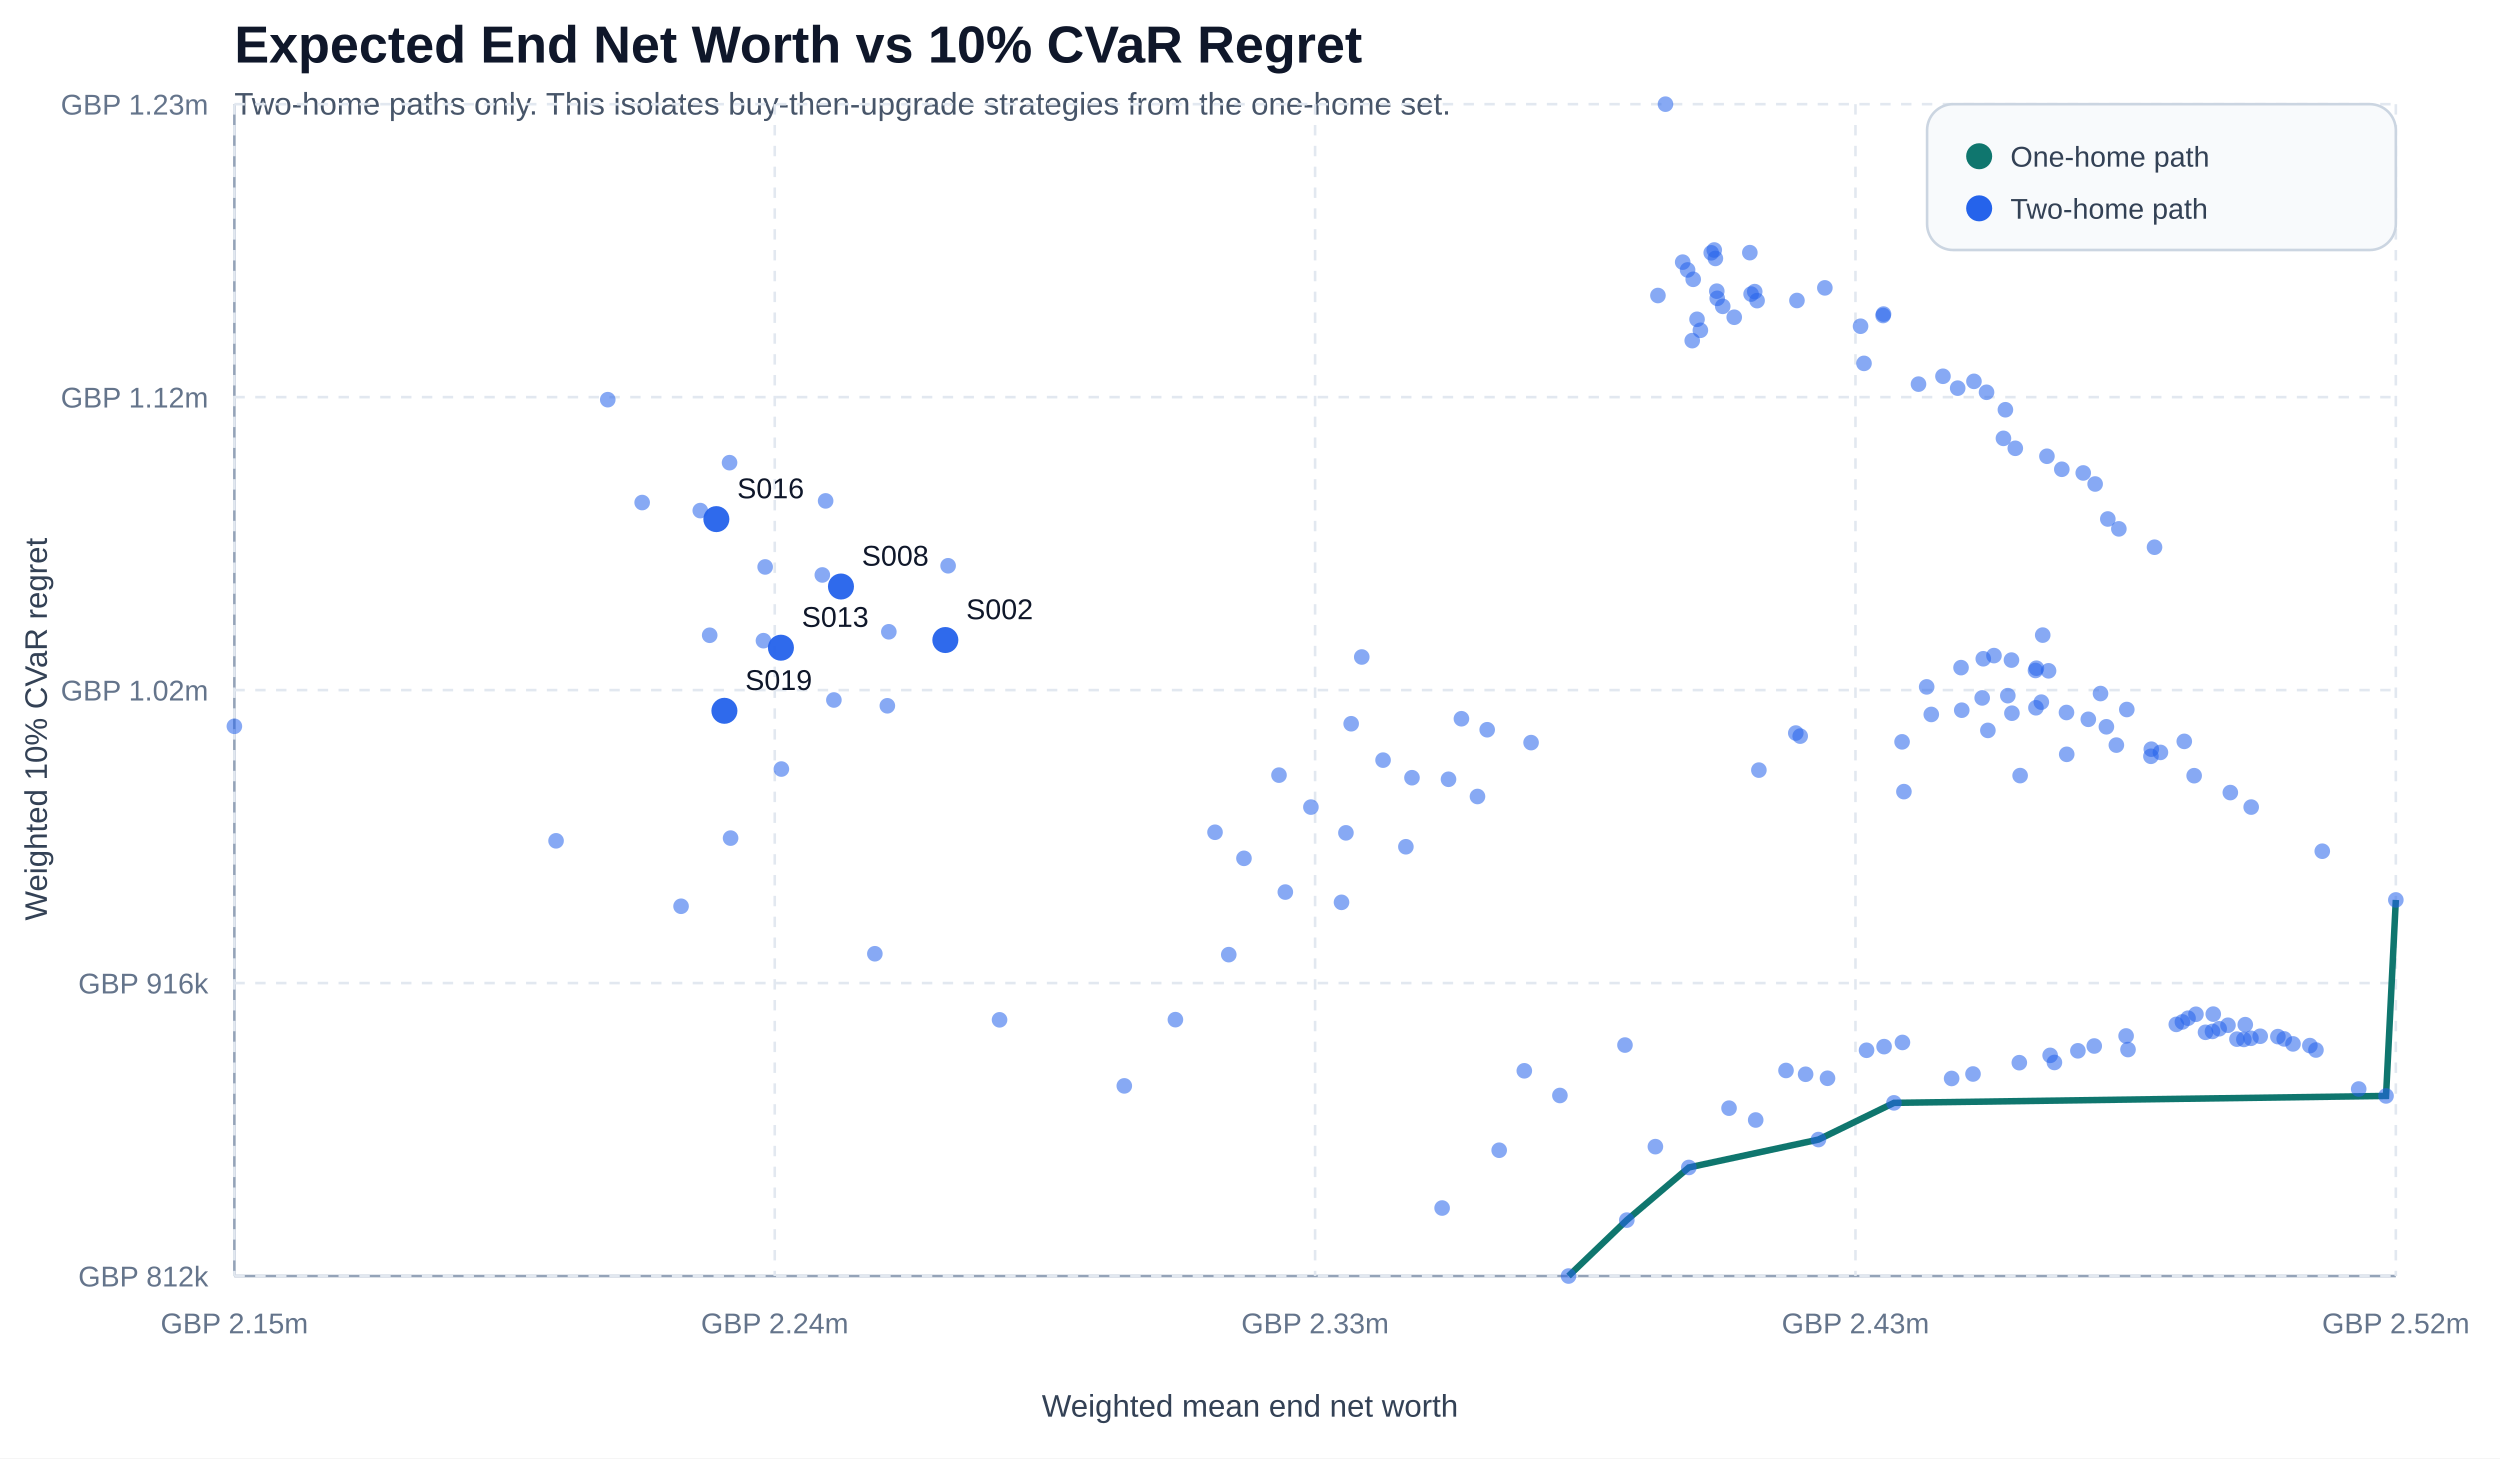
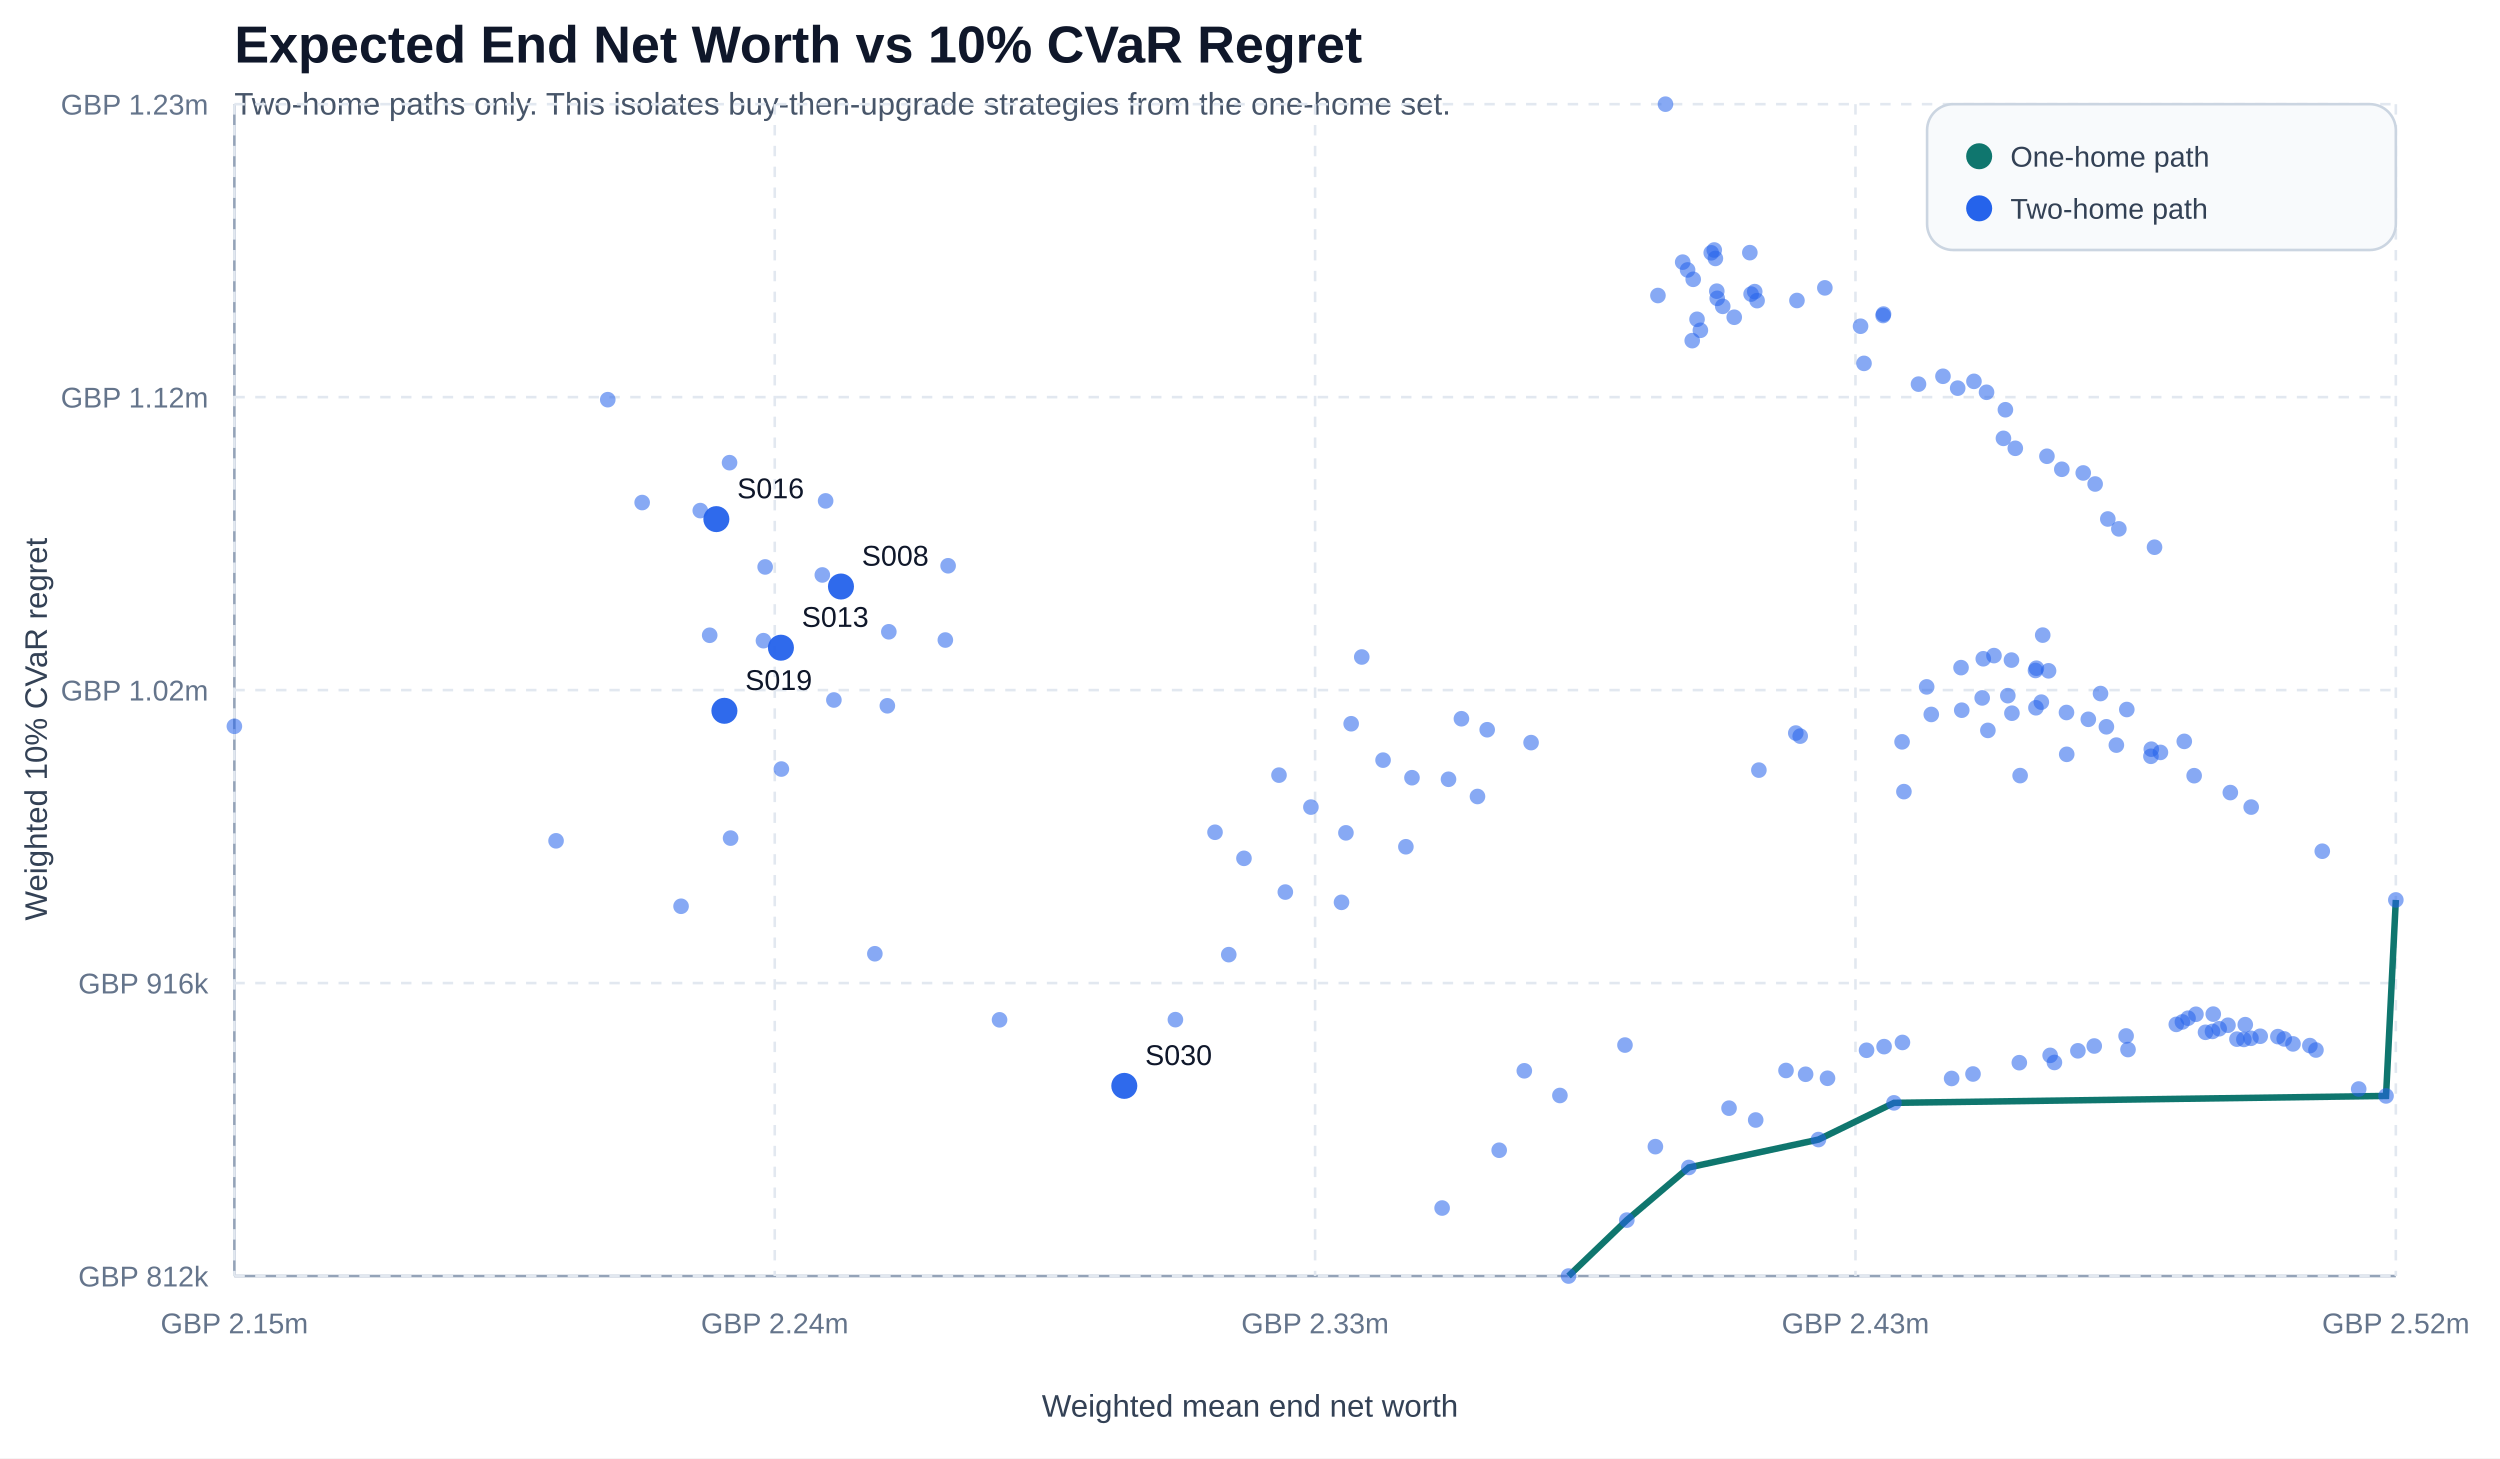
<svg xmlns="http://www.w3.org/2000/svg" width="960" height="560" viewBox="0 0 960 560">
  <rect width="960" height="560" fill="#ffffff" />
  <text x="90" y="24" font-size="20" font-family="Arial, sans-serif" font-weight="700" fill="#0f172a">Expected End Net Worth vs 10% CVaR Regret</text>
  <text x="90" y="44" font-size="12" font-family="Arial, sans-serif" fill="#475569">Two-home paths only. This isolates buy-then-upgrade strategies from the one-home set.</text>
  <line x1="90" y1="490" x2="920" y2="490" stroke="#94a3b8" />
  <line x1="90" y1="40" x2="90" y2="490" stroke="#94a3b8" />
  <line x1="90" y1="40" x2="90" y2="490" stroke="#e2e8f0" stroke-dasharray="4 4" />
  <line x1="90" y1="490" x2="920" y2="490" stroke="#e2e8f0" stroke-dasharray="4 4" />
  <text x="90" y="512" text-anchor="middle" font-size="11" font-family="Arial, sans-serif" fill="#64748b">GBP 2.15m</text>
  <text x="80" y="494" text-anchor="end" font-size="11" font-family="Arial, sans-serif" fill="#64748b">GBP 812k</text>
  <line x1="297.5" y1="40" x2="297.5" y2="490" stroke="#e2e8f0" stroke-dasharray="4 4" />
  <line x1="90" y1="377.5" x2="920" y2="377.5" stroke="#e2e8f0" stroke-dasharray="4 4" />
  <text x="297.5" y="512" text-anchor="middle" font-size="11" font-family="Arial, sans-serif" fill="#64748b">GBP 2.24m</text>
  <text x="80" y="381.5" text-anchor="end" font-size="11" font-family="Arial, sans-serif" fill="#64748b">GBP 916k</text>
  <line x1="505" y1="40" x2="505" y2="490" stroke="#e2e8f0" stroke-dasharray="4 4" />
  <line x1="90" y1="265" x2="920" y2="265" stroke="#e2e8f0" stroke-dasharray="4 4" />
  <text x="505" y="512" text-anchor="middle" font-size="11" font-family="Arial, sans-serif" fill="#64748b">GBP 2.33m</text>
  <text x="80" y="269" text-anchor="end" font-size="11" font-family="Arial, sans-serif" fill="#64748b">GBP 1.02m</text>
  <line x1="712.5" y1="40" x2="712.5" y2="490" stroke="#e2e8f0" stroke-dasharray="4 4" />
  <line x1="90" y1="152.5" x2="920" y2="152.5" stroke="#e2e8f0" stroke-dasharray="4 4" />
  <text x="712.5" y="512" text-anchor="middle" font-size="11" font-family="Arial, sans-serif" fill="#64748b">GBP 2.43m</text>
  <text x="80" y="156.5" text-anchor="end" font-size="11" font-family="Arial, sans-serif" fill="#64748b">GBP 1.12m</text>
  <line x1="920" y1="40" x2="920" y2="490" stroke="#e2e8f0" stroke-dasharray="4 4" />
  <line x1="90" y1="40" x2="920" y2="40" stroke="#e2e8f0" stroke-dasharray="4 4" />
  <text x="920" y="512" text-anchor="middle" font-size="11" font-family="Arial, sans-serif" fill="#64748b">GBP 2.52m</text>
  <text x="80" y="44" text-anchor="end" font-size="11" font-family="Arial, sans-serif" fill="#64748b">GBP 1.23m</text>
  <polyline points="602.32,490 624.695,468.523 648.506,448.306 698.281,437.595 727.278,423.498 916.234,420.839 920,345.574" fill="none" stroke="#0f766e" stroke-width="2.5" />
+   <circle cx="278.173" cy="272.95" r="5" fill="#2563eb" opacity="0.95" />
+   <text x="286.173" y="264.95" font-size="11" font-family="Arial, sans-serif" fill="#0f172a">S019</text>
  <circle cx="299.875" cy="248.719" r="5" fill="#2563eb" opacity="0.95" />
  <text x="307.875" y="240.719" font-size="11" font-family="Arial, sans-serif" fill="#0f172a">S013</text>
  <circle cx="322.933" cy="225.223" r="5" fill="#2563eb" opacity="0.95" />
  <text x="330.933" y="217.223" font-size="11" font-family="Arial, sans-serif" fill="#0f172a">S008</text>
-   <circle cx="278.173" cy="272.95" r="5" fill="#2563eb" opacity="0.95" />
-   <text x="286.173" y="264.95" font-size="11" font-family="Arial, sans-serif" fill="#0f172a">S019</text>
-   <circle cx="363.011" cy="245.773" r="5" fill="#2563eb" opacity="0.95" />
-   <text x="371.011" y="237.773" font-size="11" font-family="Arial, sans-serif" fill="#0f172a">S002</text>
+   <circle cx="431.731" cy="416.979" r="5" fill="#2563eb" opacity="0.95" />
+   <text x="439.731" y="408.979" font-size="11" font-family="Arial, sans-serif" fill="#0f172a">S030</text>
  <circle cx="275.082" cy="199.341" r="5" fill="#2563eb" opacity="0.95" />
  <text x="283.082" y="191.341" font-size="11" font-family="Arial, sans-serif" fill="#0f172a">S016</text>
+   <circle cx="451.354" cy="391.546" r="3" fill="#2563eb" opacity="0.55" />
+   <circle cx="383.827" cy="391.615" r="3" fill="#2563eb" opacity="0.55" />
+   <circle cx="300.048" cy="295.313" r="3" fill="#2563eb" opacity="0.55" />
+   <circle cx="471.845" cy="366.583" r="3" fill="#2563eb" opacity="0.55" />
+   <circle cx="335.944" cy="366.243" r="3" fill="#2563eb" opacity="0.55" />
+   <circle cx="280.546" cy="321.834" r="3" fill="#2563eb" opacity="0.55" />
+   <circle cx="477.683" cy="329.6" r="3" fill="#2563eb" opacity="0.55" />
+   <circle cx="320.212" cy="268.798" r="3" fill="#2563eb" opacity="0.55" />
+   <circle cx="503.386" cy="309.926" r="3" fill="#2563eb" opacity="0.55" />
+   <circle cx="493.565" cy="342.554" r="3" fill="#2563eb" opacity="0.55" />
+   <circle cx="261.528" cy="348.005" r="3" fill="#2563eb" opacity="0.55" />
  <circle cx="340.743" cy="271.024" r="3" fill="#2563eb" opacity="0.55" />
+   <circle cx="515.14" cy="346.497" r="3" fill="#2563eb" opacity="0.55" />
+   <circle cx="531.095" cy="291.893" r="3" fill="#2563eb" opacity="0.55" />
+   <circle cx="272.522" cy="243.939" r="3" fill="#2563eb" opacity="0.55" />
+   <circle cx="466.567" cy="319.586" r="3" fill="#2563eb" opacity="0.55" />
+   <circle cx="556.228" cy="299.24" r="3" fill="#2563eb" opacity="0.55" />
+   <circle cx="213.526" cy="322.873" r="3" fill="#2563eb" opacity="0.55" />
+   <circle cx="516.834" cy="319.812" r="3" fill="#2563eb" opacity="0.55" />
+   <circle cx="293.168" cy="246.022" r="3" fill="#2563eb" opacity="0.55" />
  <circle cx="341.309" cy="242.606" r="3" fill="#2563eb" opacity="0.55" />
+   <circle cx="561.188" cy="275.998" r="3" fill="#2563eb" opacity="0.55" />
+   <circle cx="539.858" cy="325.155" r="3" fill="#2563eb" opacity="0.55" />
+   <circle cx="587.935" cy="285.163" r="3" fill="#2563eb" opacity="0.55" />
+   <circle cx="363.011" cy="245.773" r="3" fill="#2563eb" opacity="0.55" />
+   <circle cx="491.133" cy="297.654" r="3" fill="#2563eb" opacity="0.55" />
+   <circle cx="293.82" cy="217.704" r="3" fill="#2563eb" opacity="0.55" />
+   <circle cx="542.197" cy="298.641" r="3" fill="#2563eb" opacity="0.55" />
+   <circle cx="315.772" cy="220.783" r="3" fill="#2563eb" opacity="0.55" />
+   <circle cx="553.772" cy="463.884" r="3" fill="#2563eb" opacity="0.55" />
+   <circle cx="246.588" cy="192.98" r="3" fill="#2563eb" opacity="0.55" />
+   <circle cx="567.356" cy="305.854" r="3" fill="#2563eb" opacity="0.55" />
+   <circle cx="575.688" cy="441.692" r="3" fill="#2563eb" opacity="0.55" />
+   <circle cx="599.006" cy="420.666" r="3" fill="#2563eb" opacity="0.55" />
+   <circle cx="651.661" cy="122.608" r="3" fill="#2563eb" opacity="0.55" />
+   <circle cx="659.243" cy="111.812" r="3" fill="#2563eb" opacity="0.55" />
+   <circle cx="585.336" cy="411.188" r="3" fill="#2563eb" opacity="0.55" />
+   <circle cx="646.152" cy="100.661" r="3" fill="#2563eb" opacity="0.55" />
+   <circle cx="280.148" cy="177.663" r="3" fill="#2563eb" opacity="0.55" />
+   <circle cx="90" cy="278.897" r="3" fill="#2563eb" opacity="0.55" />
+   <circle cx="623.989" cy="401.304" r="3" fill="#2563eb" opacity="0.55" />
+   <circle cx="602.32" cy="490" r="3" fill="#2563eb" opacity="0.55" />
  <circle cx="364.075" cy="217.258" r="3" fill="#2563eb" opacity="0.55" />
-   <circle cx="320.212" cy="268.798" r="3" fill="#2563eb" opacity="0.55" />
-   <circle cx="315.772" cy="220.783" r="3" fill="#2563eb" opacity="0.55" />
-   <circle cx="293.82" cy="217.704" r="3" fill="#2563eb" opacity="0.55" />
+   <circle cx="624.695" cy="468.523" r="3" fill="#2563eb" opacity="0.55" />
+   <circle cx="648.506" cy="448.306" r="3" fill="#2563eb" opacity="0.55" />
+   <circle cx="698.281" cy="437.595" r="3" fill="#2563eb" opacity="0.55" />
+   <circle cx="635.669" cy="440.313" r="3" fill="#2563eb" opacity="0.55" />
+   <circle cx="268.905" cy="196.066" r="3" fill="#2563eb" opacity="0.55" />
+   <circle cx="674.186" cy="430.083" r="3" fill="#2563eb" opacity="0.55" />
+   <circle cx="663.954" cy="425.536" r="3" fill="#2563eb" opacity="0.55" />
+   <circle cx="749.425" cy="414.131" r="3" fill="#2563eb" opacity="0.55" />
+   <circle cx="693.356" cy="412.517" r="3" fill="#2563eb" opacity="0.55" />
+   <circle cx="788.898" cy="407.988" r="3" fill="#2563eb" opacity="0.55" />
+   <circle cx="685.826" cy="411.064" r="3" fill="#2563eb" opacity="0.55" />
+   <circle cx="518.847" cy="277.919" r="3" fill="#2563eb" opacity="0.55" />
+   <circle cx="716.753" cy="403.303" r="3" fill="#2563eb" opacity="0.55" />
+   <circle cx="723.49" cy="401.907" r="3" fill="#2563eb" opacity="0.55" />
+   <circle cx="727.278" cy="423.498" r="3" fill="#2563eb" opacity="0.55" />
+   <circle cx="659.411" cy="114.56" r="3" fill="#2563eb" opacity="0.55" />
+   <circle cx="701.763" cy="414.055" r="3" fill="#2563eb" opacity="0.55" />
+   <circle cx="775.42" cy="408.069" r="3" fill="#2563eb" opacity="0.55" />
+   <circle cx="804.191" cy="401.665" r="3" fill="#2563eb" opacity="0.55" />
+   <circle cx="835.697" cy="393.361" r="3" fill="#2563eb" opacity="0.55" />
+   <circle cx="846.917" cy="396.405" r="3" fill="#2563eb" opacity="0.55" />
+   <circle cx="838.046" cy="392.424" r="3" fill="#2563eb" opacity="0.55" />
+   <circle cx="858.985" cy="399.03" r="3" fill="#2563eb" opacity="0.55" />
+   <circle cx="849.588" cy="396.061" r="3" fill="#2563eb" opacity="0.55" />
+   <circle cx="797.911" cy="403.512" r="3" fill="#2563eb" opacity="0.55" />
+   <circle cx="730.538" cy="400.301" r="3" fill="#2563eb" opacity="0.55" />
+   <circle cx="757.634" cy="412.416" r="3" fill="#2563eb" opacity="0.55" />
+   <circle cx="861.644" cy="399.139" r="3" fill="#2563eb" opacity="0.55" />
+   <circle cx="658.273" cy="95.998" r="3" fill="#2563eb" opacity="0.55" />
+   <circle cx="840.211" cy="390.99" r="3" fill="#2563eb" opacity="0.55" />
+   <circle cx="852.169" cy="395.041" r="3" fill="#2563eb" opacity="0.55" />
+   <circle cx="636.647" cy="113.478" r="3" fill="#2563eb" opacity="0.55" />
+   <circle cx="864.367" cy="398.704" r="3" fill="#2563eb" opacity="0.55" />
+   <circle cx="233.38" cy="153.475" r="3" fill="#2563eb" opacity="0.55" />
  <circle cx="317.04" cy="192.344" r="3" fill="#2563eb" opacity="0.55" />
-   <circle cx="293.168" cy="246.022" r="3" fill="#2563eb" opacity="0.55" />
-   <circle cx="300.048" cy="295.313" r="3" fill="#2563eb" opacity="0.55" />
-   <circle cx="280.148" cy="177.663" r="3" fill="#2563eb" opacity="0.55" />
-   <circle cx="466.567" cy="319.586" r="3" fill="#2563eb" opacity="0.55" />
-   <circle cx="272.522" cy="243.939" r="3" fill="#2563eb" opacity="0.55" />
-   <circle cx="451.354" cy="391.546" r="3" fill="#2563eb" opacity="0.55" />
-   <circle cx="471.845" cy="366.583" r="3" fill="#2563eb" opacity="0.55" />
-   <circle cx="431.731" cy="416.979" r="3" fill="#2563eb" opacity="0.55" />
-   <circle cx="383.827" cy="391.615" r="3" fill="#2563eb" opacity="0.55" />
-   <circle cx="268.905" cy="196.066" r="3" fill="#2563eb" opacity="0.55" />
-   <circle cx="515.14" cy="346.497" r="3" fill="#2563eb" opacity="0.55" />
-   <circle cx="491.133" cy="297.654" r="3" fill="#2563eb" opacity="0.55" />
-   <circle cx="493.565" cy="342.554" r="3" fill="#2563eb" opacity="0.55" />
-   <circle cx="636.647" cy="113.478" r="3" fill="#2563eb" opacity="0.55" />
-   <circle cx="651.661" cy="122.608" r="3" fill="#2563eb" opacity="0.55" />
-   <circle cx="335.944" cy="366.243" r="3" fill="#2563eb" opacity="0.55" />
-   <circle cx="246.588" cy="192.98" r="3" fill="#2563eb" opacity="0.55" />
-   <circle cx="477.683" cy="329.6" r="3" fill="#2563eb" opacity="0.55" />
-   <circle cx="516.834" cy="319.812" r="3" fill="#2563eb" opacity="0.55" />
-   <circle cx="539.858" cy="325.155" r="3" fill="#2563eb" opacity="0.55" />
+   <circle cx="673.814" cy="111.982" r="3" fill="#2563eb" opacity="0.55" />
+   <circle cx="816.424" cy="397.808" r="3" fill="#2563eb" opacity="0.55" />
+   <circle cx="787.252" cy="405.26" r="3" fill="#2563eb" opacity="0.55" />
+   <circle cx="781.628" cy="257.467" r="3" fill="#2563eb" opacity="0.55" />
+   <circle cx="571.081" cy="280.219" r="3" fill="#2563eb" opacity="0.55" />
+   <circle cx="843.245" cy="389.477" r="3" fill="#2563eb" opacity="0.55" />
+   <circle cx="855.54" cy="393.695" r="3" fill="#2563eb" opacity="0.55" />
+   <circle cx="867.915" cy="397.92" r="3" fill="#2563eb" opacity="0.55" />
+   <circle cx="880.515" cy="400.858" r="3" fill="#2563eb" opacity="0.55" />
+   <circle cx="648.036" cy="103.658" r="3" fill="#2563eb" opacity="0.55" />
  <circle cx="652.941" cy="126.834" r="3" fill="#2563eb" opacity="0.55" />
-   <circle cx="280.546" cy="321.834" r="3" fill="#2563eb" opacity="0.55" />
-   <circle cx="648.036" cy="103.658" r="3" fill="#2563eb" opacity="0.55" />
-   <circle cx="503.386" cy="309.926" r="3" fill="#2563eb" opacity="0.55" />
-   <circle cx="542.197" cy="298.641" r="3" fill="#2563eb" opacity="0.55" />
-   <circle cx="233.38" cy="153.475" r="3" fill="#2563eb" opacity="0.55" />
-   <circle cx="518.847" cy="277.919" r="3" fill="#2563eb" opacity="0.55" />
-   <circle cx="646.152" cy="100.661" r="3" fill="#2563eb" opacity="0.55" />
-   <circle cx="567.356" cy="305.854" r="3" fill="#2563eb" opacity="0.55" />
+   <circle cx="753.309" cy="272.715" r="3" fill="#2563eb" opacity="0.55" />
+   <circle cx="886.995" cy="401.51" r="3" fill="#2563eb" opacity="0.55" />
+   <circle cx="874.708" cy="398.063" r="3" fill="#2563eb" opacity="0.55" />
+   <circle cx="689.581" cy="281.493" r="3" fill="#2563eb" opacity="0.55" />
+   <circle cx="862.183" cy="393.468" r="3" fill="#2563eb" opacity="0.55" />
  <circle cx="661.53" cy="117.636" r="3" fill="#2563eb" opacity="0.55" />
-   <circle cx="531.095" cy="291.893" r="3" fill="#2563eb" opacity="0.55" />
-   <circle cx="556.228" cy="299.24" r="3" fill="#2563eb" opacity="0.55" />
-   <circle cx="650.188" cy="107.254" r="3" fill="#2563eb" opacity="0.55" />
-   <circle cx="659.411" cy="114.56" r="3" fill="#2563eb" opacity="0.55" />
-   <circle cx="561.188" cy="275.998" r="3" fill="#2563eb" opacity="0.55" />
-   <circle cx="587.935" cy="285.163" r="3" fill="#2563eb" opacity="0.55" />
-   <circle cx="571.081" cy="280.219" r="3" fill="#2563eb" opacity="0.55" />
+   <circle cx="817.156" cy="403.03" r="3" fill="#2563eb" opacity="0.55" />
+   <circle cx="761.159" cy="268.003" r="3" fill="#2563eb" opacity="0.55" />
+   <circle cx="849.887" cy="389.42" r="3" fill="#2563eb" opacity="0.55" />
+   <circle cx="771" cy="267.132" r="3" fill="#2563eb" opacity="0.55" />
+   <circle cx="657.109" cy="97.08" r="3" fill="#2563eb" opacity="0.55" />
+   <circle cx="765.685" cy="251.751" r="3" fill="#2563eb" opacity="0.55" />
+   <circle cx="783.871" cy="269.626" r="3" fill="#2563eb" opacity="0.55" />
+   <circle cx="916.234" cy="420.839" r="3" fill="#2563eb" opacity="0.55" />
+   <circle cx="889.325" cy="403.209" r="3" fill="#2563eb" opacity="0.55" />
+   <circle cx="905.741" cy="418.18" r="3" fill="#2563eb" opacity="0.55" />
+   <circle cx="801.913" cy="276.214" r="3" fill="#2563eb" opacity="0.55" />
+   <circle cx="877.136" cy="398.945" r="3" fill="#2563eb" opacity="0.55" />
+   <circle cx="781.979" cy="256.588" r="3" fill="#2563eb" opacity="0.55" />
+   <circle cx="826.104" cy="287.687" r="3" fill="#2563eb" opacity="0.55" />
+   <circle cx="672.422" cy="112.925" r="3" fill="#2563eb" opacity="0.55" />
  <circle cx="522.913" cy="252.288" r="3" fill="#2563eb" opacity="0.55" />
-   <circle cx="261.528" cy="348.005" r="3" fill="#2563eb" opacity="0.55" />
-   <circle cx="649.814" cy="130.806" r="3" fill="#2563eb" opacity="0.55" />
-   <circle cx="657.109" cy="97.08" r="3" fill="#2563eb" opacity="0.55" />
-   <circle cx="658.706" cy="99.243" r="3" fill="#2563eb" opacity="0.55" />
-   <circle cx="659.243" cy="111.812" r="3" fill="#2563eb" opacity="0.55" />
-   <circle cx="665.947" cy="121.821" r="3" fill="#2563eb" opacity="0.55" />
-   <circle cx="672.422" cy="112.925" r="3" fill="#2563eb" opacity="0.55" />
-   <circle cx="658.273" cy="95.998" r="3" fill="#2563eb" opacity="0.55" />
-   <circle cx="674.723" cy="115.442" r="3" fill="#2563eb" opacity="0.55" />
-   <circle cx="213.526" cy="322.873" r="3" fill="#2563eb" opacity="0.55" />
-   <circle cx="689.581" cy="281.493" r="3" fill="#2563eb" opacity="0.55" />
-   <circle cx="673.814" cy="111.982" r="3" fill="#2563eb" opacity="0.55" />
-   <circle cx="753.309" cy="272.715" r="3" fill="#2563eb" opacity="0.55" />
-   <circle cx="761.159" cy="268.003" r="3" fill="#2563eb" opacity="0.55" />
-   <circle cx="671.938" cy="97.016" r="3" fill="#2563eb" opacity="0.55" />
-   <circle cx="765.685" cy="251.751" r="3" fill="#2563eb" opacity="0.55" />
-   <circle cx="771" cy="267.132" r="3" fill="#2563eb" opacity="0.55" />
-   <circle cx="783.871" cy="269.626" r="3" fill="#2563eb" opacity="0.55" />
-   <circle cx="781.979" cy="256.588" r="3" fill="#2563eb" opacity="0.55" />
-   <circle cx="739.843" cy="263.764" r="3" fill="#2563eb" opacity="0.55" />
-   <circle cx="690.03" cy="115.392" r="3" fill="#2563eb" opacity="0.55" />
-   <circle cx="753.037" cy="256.371" r="3" fill="#2563eb" opacity="0.55" />
-   <circle cx="781.628" cy="257.467" r="3" fill="#2563eb" opacity="0.55" />
-   <circle cx="761.578" cy="252.968" r="3" fill="#2563eb" opacity="0.55" />
-   <circle cx="772.402" cy="253.477" r="3" fill="#2563eb" opacity="0.55" />
-   <circle cx="801.913" cy="276.214" r="3" fill="#2563eb" opacity="0.55" />
-   <circle cx="675.411" cy="295.725" r="3" fill="#2563eb" opacity="0.55" />
-   <circle cx="786.647" cy="257.595" r="3" fill="#2563eb" opacity="0.55" />
-   <circle cx="730.395" cy="284.868" r="3" fill="#2563eb" opacity="0.55" />
+   <circle cx="920" cy="345.574" r="3" fill="#2563eb" opacity="0.55" />
+   <circle cx="856.448" cy="304.349" r="3" fill="#2563eb" opacity="0.55" />
+   <circle cx="891.751" cy="326.868" r="3" fill="#2563eb" opacity="0.55" />
+   <circle cx="829.608" cy="288.924" r="3" fill="#2563eb" opacity="0.55" />
  <circle cx="763.347" cy="280.474" r="3" fill="#2563eb" opacity="0.55" />
+   <circle cx="808.856" cy="279.089" r="3" fill="#2563eb" opacity="0.55" />
  <circle cx="772.578" cy="273.873" r="3" fill="#2563eb" opacity="0.55" />
  <circle cx="781.802" cy="271.783" r="3" fill="#2563eb" opacity="0.55" />
  <circle cx="793.527" cy="273.601" r="3" fill="#2563eb" opacity="0.55" />
+   <circle cx="730.395" cy="284.868" r="3" fill="#2563eb" opacity="0.55" />
+   <circle cx="864.453" cy="309.921" r="3" fill="#2563eb" opacity="0.55" />
+   <circle cx="739.843" cy="263.764" r="3" fill="#2563eb" opacity="0.55" />
+   <circle cx="675.411" cy="295.725" r="3" fill="#2563eb" opacity="0.55" />
+   <circle cx="753.037" cy="256.371" r="3" fill="#2563eb" opacity="0.55" />
+   <circle cx="806.598" cy="266.32" r="3" fill="#2563eb" opacity="0.55" />
+   <circle cx="761.578" cy="252.968" r="3" fill="#2563eb" opacity="0.55" />
+   <circle cx="772.402" cy="253.477" r="3" fill="#2563eb" opacity="0.55" />
+   <circle cx="786.647" cy="257.595" r="3" fill="#2563eb" opacity="0.55" />
+   <circle cx="842.554" cy="297.864" r="3" fill="#2563eb" opacity="0.55" />
+   <circle cx="825.955" cy="290.416" r="3" fill="#2563eb" opacity="0.55" />
+   <circle cx="838.761" cy="284.688" r="3" fill="#2563eb" opacity="0.55" />
+   <circle cx="812.683" cy="286.123" r="3" fill="#2563eb" opacity="0.55" />
  <circle cx="784.403" cy="243.884" r="3" fill="#2563eb" opacity="0.55" />
-   <circle cx="808.856" cy="279.089" r="3" fill="#2563eb" opacity="0.55" />
-   <circle cx="806.598" cy="266.32" r="3" fill="#2563eb" opacity="0.55" />
-   <circle cx="826.104" cy="287.687" r="3" fill="#2563eb" opacity="0.55" />
-   <circle cx="639.541" cy="40" r="3" fill="#2563eb" opacity="0.55" />
-   <circle cx="829.608" cy="288.924" r="3" fill="#2563eb" opacity="0.55" />
+   <circle cx="775.728" cy="297.83" r="3" fill="#2563eb" opacity="0.55" />
+   <circle cx="793.62" cy="289.662" r="3" fill="#2563eb" opacity="0.55" />
+   <circle cx="731.103" cy="303.984" r="3" fill="#2563eb" opacity="0.55" />
+   <circle cx="816.691" cy="272.453" r="3" fill="#2563eb" opacity="0.55" />
+   <circle cx="649.814" cy="130.806" r="3" fill="#2563eb" opacity="0.55" />
+   <circle cx="650.188" cy="107.254" r="3" fill="#2563eb" opacity="0.55" />
+   <circle cx="813.643" cy="203.086" r="3" fill="#2563eb" opacity="0.55" />
+   <circle cx="665.947" cy="121.821" r="3" fill="#2563eb" opacity="0.55" />
+   <circle cx="741.609" cy="274.347" r="3" fill="#2563eb" opacity="0.55" />
+   <circle cx="691.277" cy="282.674" r="3" fill="#2563eb" opacity="0.55" />
+   <circle cx="658.706" cy="99.243" r="3" fill="#2563eb" opacity="0.55" />
+   <circle cx="791.734" cy="180.201" r="3" fill="#2563eb" opacity="0.55" />
+   <circle cx="674.723" cy="115.442" r="3" fill="#2563eb" opacity="0.55" />
+   <circle cx="773.874" cy="172.145" r="3" fill="#2563eb" opacity="0.55" />
+   <circle cx="827.336" cy="210.13" r="3" fill="#2563eb" opacity="0.55" />
+   <circle cx="809.401" cy="199.292" r="3" fill="#2563eb" opacity="0.55" />
+   <circle cx="770.075" cy="157.345" r="3" fill="#2563eb" opacity="0.55" />
+   <circle cx="751.752" cy="149.05" r="3" fill="#2563eb" opacity="0.55" />
+   <circle cx="690.03" cy="115.392" r="3" fill="#2563eb" opacity="0.55" />
+   <circle cx="671.938" cy="97.016" r="3" fill="#2563eb" opacity="0.55" />
+   <circle cx="804.533" cy="185.856" r="3" fill="#2563eb" opacity="0.55" />
+   <circle cx="786.022" cy="175.201" r="3" fill="#2563eb" opacity="0.55" />
+   <circle cx="769.321" cy="168.331" r="3" fill="#2563eb" opacity="0.55" />
+   <circle cx="799.963" cy="181.613" r="3" fill="#2563eb" opacity="0.55" />
+   <circle cx="736.704" cy="147.506" r="3" fill="#2563eb" opacity="0.55" />
+   <circle cx="762.828" cy="150.636" r="3" fill="#2563eb" opacity="0.55" />
+   <circle cx="746.098" cy="144.487" r="3" fill="#2563eb" opacity="0.55" />
  <circle cx="715.776" cy="139.537" r="3" fill="#2563eb" opacity="0.55" />
  <circle cx="714.452" cy="125.274" r="3" fill="#2563eb" opacity="0.55" />
-   <circle cx="691.277" cy="282.674" r="3" fill="#2563eb" opacity="0.55" />
-   <circle cx="741.609" cy="274.347" r="3" fill="#2563eb" opacity="0.55" />
-   <circle cx="816.691" cy="272.453" r="3" fill="#2563eb" opacity="0.55" />
-   <circle cx="856.448" cy="304.349" r="3" fill="#2563eb" opacity="0.55" />
-   <circle cx="553.772" cy="463.884" r="3" fill="#2563eb" opacity="0.55" />
-   <circle cx="775.728" cy="297.83" r="3" fill="#2563eb" opacity="0.55" />
-   <circle cx="825.955" cy="290.416" r="3" fill="#2563eb" opacity="0.55" />
-   <circle cx="793.62" cy="289.662" r="3" fill="#2563eb" opacity="0.55" />
-   <circle cx="812.683" cy="286.123" r="3" fill="#2563eb" opacity="0.55" />
-   <circle cx="731.103" cy="303.984" r="3" fill="#2563eb" opacity="0.55" />
-   <circle cx="736.704" cy="147.506" r="3" fill="#2563eb" opacity="0.55" />
-   <circle cx="575.688" cy="441.692" r="3" fill="#2563eb" opacity="0.55" />
-   <circle cx="842.554" cy="297.864" r="3" fill="#2563eb" opacity="0.55" />
-   <circle cx="838.761" cy="284.688" r="3" fill="#2563eb" opacity="0.55" />
-   <circle cx="599.006" cy="420.666" r="3" fill="#2563eb" opacity="0.55" />
-   <circle cx="90" cy="278.897" r="3" fill="#2563eb" opacity="0.55" />
-   <circle cx="623.989" cy="401.304" r="3" fill="#2563eb" opacity="0.55" />
+   <circle cx="757.998" cy="146.441" r="3" fill="#2563eb" opacity="0.55" />
  <circle cx="723.275" cy="120.604" r="3" fill="#2563eb" opacity="0.55" />
-   <circle cx="585.336" cy="411.188" r="3" fill="#2563eb" opacity="0.55" />
-   <circle cx="864.453" cy="309.921" r="3" fill="#2563eb" opacity="0.55" />
+   <circle cx="723.116" cy="121.156" r="3" fill="#2563eb" opacity="0.55" />
  <circle cx="700.741" cy="110.542" r="3" fill="#2563eb" opacity="0.55" />
-   <circle cx="751.752" cy="149.05" r="3" fill="#2563eb" opacity="0.55" />
-   <circle cx="602.32" cy="490" r="3" fill="#2563eb" opacity="0.55" />
-   <circle cx="746.098" cy="144.487" r="3" fill="#2563eb" opacity="0.55" />
-   <circle cx="624.695" cy="468.523" r="3" fill="#2563eb" opacity="0.55" />
-   <circle cx="773.874" cy="172.145" r="3" fill="#2563eb" opacity="0.55" />
-   <circle cx="698.281" cy="437.595" r="3" fill="#2563eb" opacity="0.55" />
-   <circle cx="648.506" cy="448.306" r="3" fill="#2563eb" opacity="0.55" />
-   <circle cx="727.278" cy="423.498" r="3" fill="#2563eb" opacity="0.55" />
-   <circle cx="757.634" cy="412.416" r="3" fill="#2563eb" opacity="0.55" />
-   <circle cx="749.425" cy="414.131" r="3" fill="#2563eb" opacity="0.55" />
-   <circle cx="787.252" cy="405.26" r="3" fill="#2563eb" opacity="0.55" />
-   <circle cx="891.751" cy="326.868" r="3" fill="#2563eb" opacity="0.55" />
-   <circle cx="775.42" cy="408.069" r="3" fill="#2563eb" opacity="0.55" />
-   <circle cx="797.911" cy="403.512" r="3" fill="#2563eb" opacity="0.55" />
-   <circle cx="788.898" cy="407.988" r="3" fill="#2563eb" opacity="0.55" />
-   <circle cx="674.186" cy="430.083" r="3" fill="#2563eb" opacity="0.55" />
-   <circle cx="804.191" cy="401.665" r="3" fill="#2563eb" opacity="0.55" />
-   <circle cx="816.424" cy="397.808" r="3" fill="#2563eb" opacity="0.55" />
-   <circle cx="635.669" cy="440.313" r="3" fill="#2563eb" opacity="0.55" />
-   <circle cx="701.763" cy="414.055" r="3" fill="#2563eb" opacity="0.55" />
-   <circle cx="663.954" cy="425.536" r="3" fill="#2563eb" opacity="0.55" />
-   <circle cx="817.156" cy="403.03" r="3" fill="#2563eb" opacity="0.55" />
-   <circle cx="730.538" cy="400.301" r="3" fill="#2563eb" opacity="0.55" />
-   <circle cx="693.356" cy="412.517" r="3" fill="#2563eb" opacity="0.55" />
-   <circle cx="723.49" cy="401.907" r="3" fill="#2563eb" opacity="0.55" />
-   <circle cx="716.753" cy="403.303" r="3" fill="#2563eb" opacity="0.55" />
-   <circle cx="685.826" cy="411.064" r="3" fill="#2563eb" opacity="0.55" />
-   <circle cx="769.321" cy="168.331" r="3" fill="#2563eb" opacity="0.55" />
-   <circle cx="864.367" cy="398.704" r="3" fill="#2563eb" opacity="0.55" />
-   <circle cx="867.915" cy="397.92" r="3" fill="#2563eb" opacity="0.55" />
-   <circle cx="855.54" cy="393.695" r="3" fill="#2563eb" opacity="0.55" />
-   <circle cx="843.245" cy="389.477" r="3" fill="#2563eb" opacity="0.55" />
-   <circle cx="861.644" cy="399.139" r="3" fill="#2563eb" opacity="0.55" />
-   <circle cx="852.169" cy="395.041" r="3" fill="#2563eb" opacity="0.55" />
-   <circle cx="849.588" cy="396.061" r="3" fill="#2563eb" opacity="0.55" />
-   <circle cx="840.211" cy="390.99" r="3" fill="#2563eb" opacity="0.55" />
-   <circle cx="858.985" cy="399.03" r="3" fill="#2563eb" opacity="0.55" />
-   <circle cx="838.046" cy="392.424" r="3" fill="#2563eb" opacity="0.55" />
-   <circle cx="846.917" cy="396.405" r="3" fill="#2563eb" opacity="0.55" />
-   <circle cx="880.515" cy="400.858" r="3" fill="#2563eb" opacity="0.55" />
-   <circle cx="835.697" cy="393.361" r="3" fill="#2563eb" opacity="0.55" />
-   <circle cx="849.887" cy="389.42" r="3" fill="#2563eb" opacity="0.55" />
-   <circle cx="874.708" cy="398.063" r="3" fill="#2563eb" opacity="0.55" />
-   <circle cx="862.183" cy="393.468" r="3" fill="#2563eb" opacity="0.55" />
-   <circle cx="886.995" cy="401.51" r="3" fill="#2563eb" opacity="0.55" />
-   <circle cx="723.116" cy="121.156" r="3" fill="#2563eb" opacity="0.55" />
-   <circle cx="920" cy="345.574" r="3" fill="#2563eb" opacity="0.55" />
-   <circle cx="889.325" cy="403.209" r="3" fill="#2563eb" opacity="0.55" />
-   <circle cx="877.136" cy="398.945" r="3" fill="#2563eb" opacity="0.55" />
-   <circle cx="770.075" cy="157.345" r="3" fill="#2563eb" opacity="0.55" />
-   <circle cx="791.734" cy="180.201" r="3" fill="#2563eb" opacity="0.55" />
-   <circle cx="813.643" cy="203.086" r="3" fill="#2563eb" opacity="0.55" />
-   <circle cx="762.828" cy="150.636" r="3" fill="#2563eb" opacity="0.55" />
-   <circle cx="786.022" cy="175.201" r="3" fill="#2563eb" opacity="0.55" />
-   <circle cx="809.401" cy="199.292" r="3" fill="#2563eb" opacity="0.55" />
-   <circle cx="916.234" cy="420.839" r="3" fill="#2563eb" opacity="0.55" />
-   <circle cx="905.741" cy="418.18" r="3" fill="#2563eb" opacity="0.55" />
-   <circle cx="804.533" cy="185.856" r="3" fill="#2563eb" opacity="0.55" />
-   <circle cx="827.336" cy="210.13" r="3" fill="#2563eb" opacity="0.55" />
-   <circle cx="757.998" cy="146.441" r="3" fill="#2563eb" opacity="0.55" />
-   <circle cx="799.963" cy="181.613" r="3" fill="#2563eb" opacity="0.55" />
+   <circle cx="639.541" cy="40" r="3" fill="#2563eb" opacity="0.55" />
  <text x="480" y="544" text-anchor="middle" font-size="12" font-family="Arial, sans-serif" fill="#334155">Weighted mean end net worth</text>
  <text x="18" y="280" transform="rotate(-90 18 280)" text-anchor="middle" font-size="12" font-family="Arial, sans-serif" fill="#334155">Weighted 10% CVaR regret</text>
  <rect x="740" y="40" width="180" height="56" rx="10" fill="#f8fafc" stroke="#cbd5e1" />
  <circle cx="760" cy="60" r="5" fill="#0f766e" />
  <text x="772" y="64" font-size="11" font-family="Arial, sans-serif" fill="#334155">One-home path</text>
  <circle cx="760" cy="80" r="5" fill="#2563eb" />
  <text x="772" y="84" font-size="11" font-family="Arial, sans-serif" fill="#334155">Two-home path</text>
</svg>
